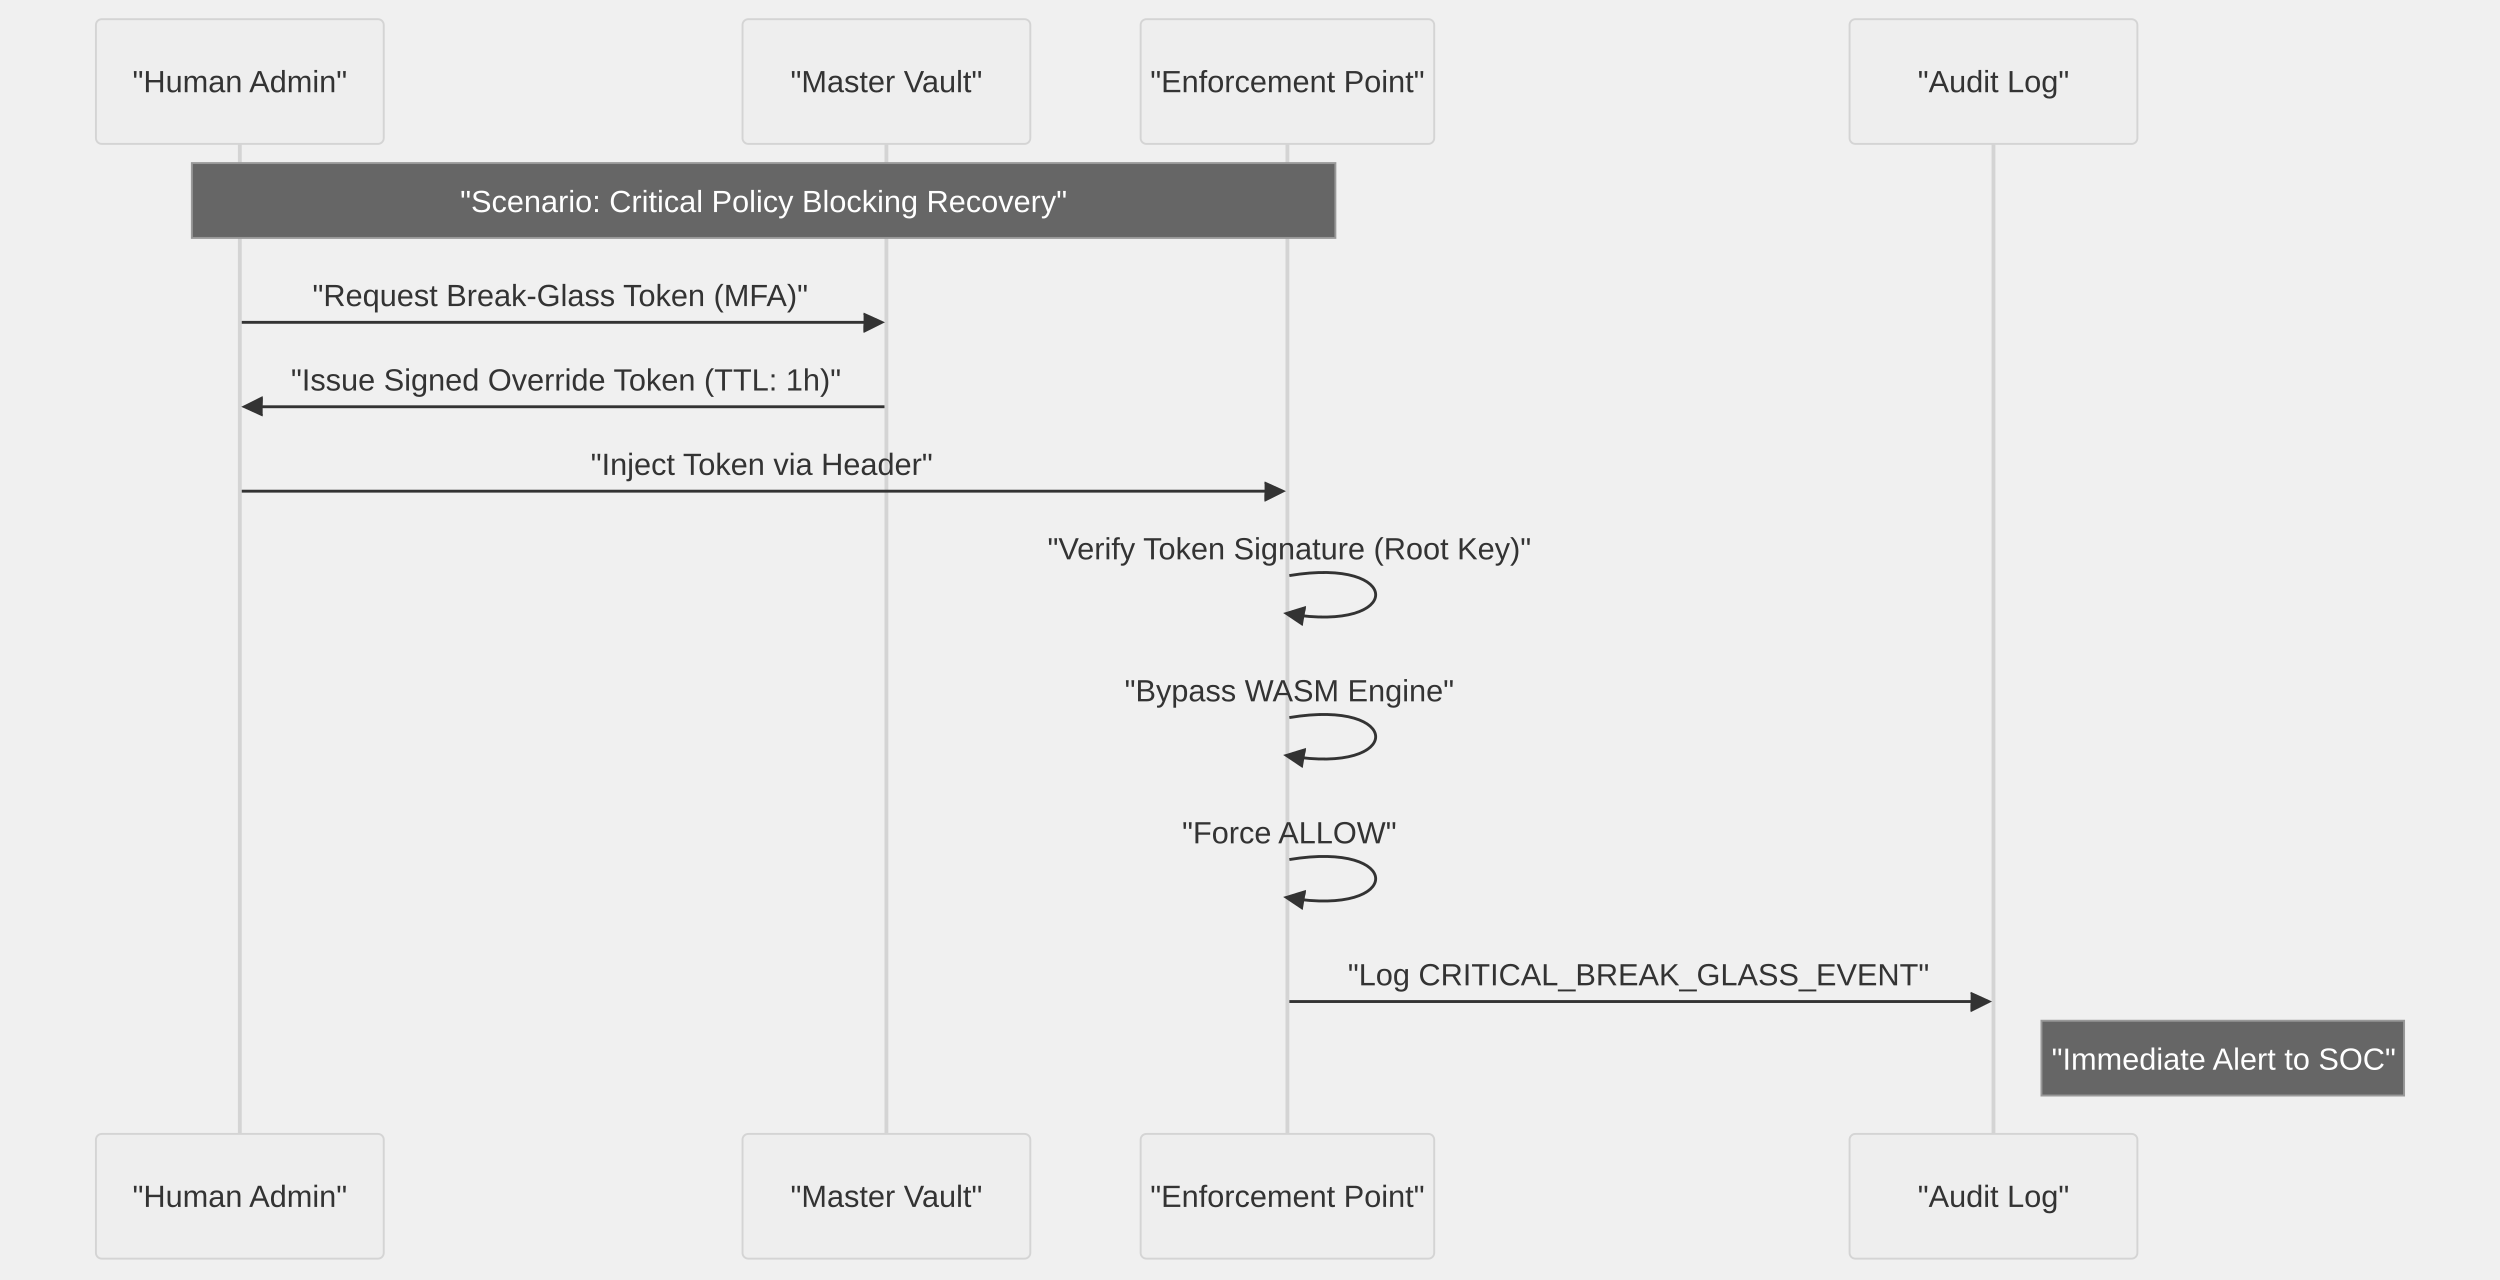
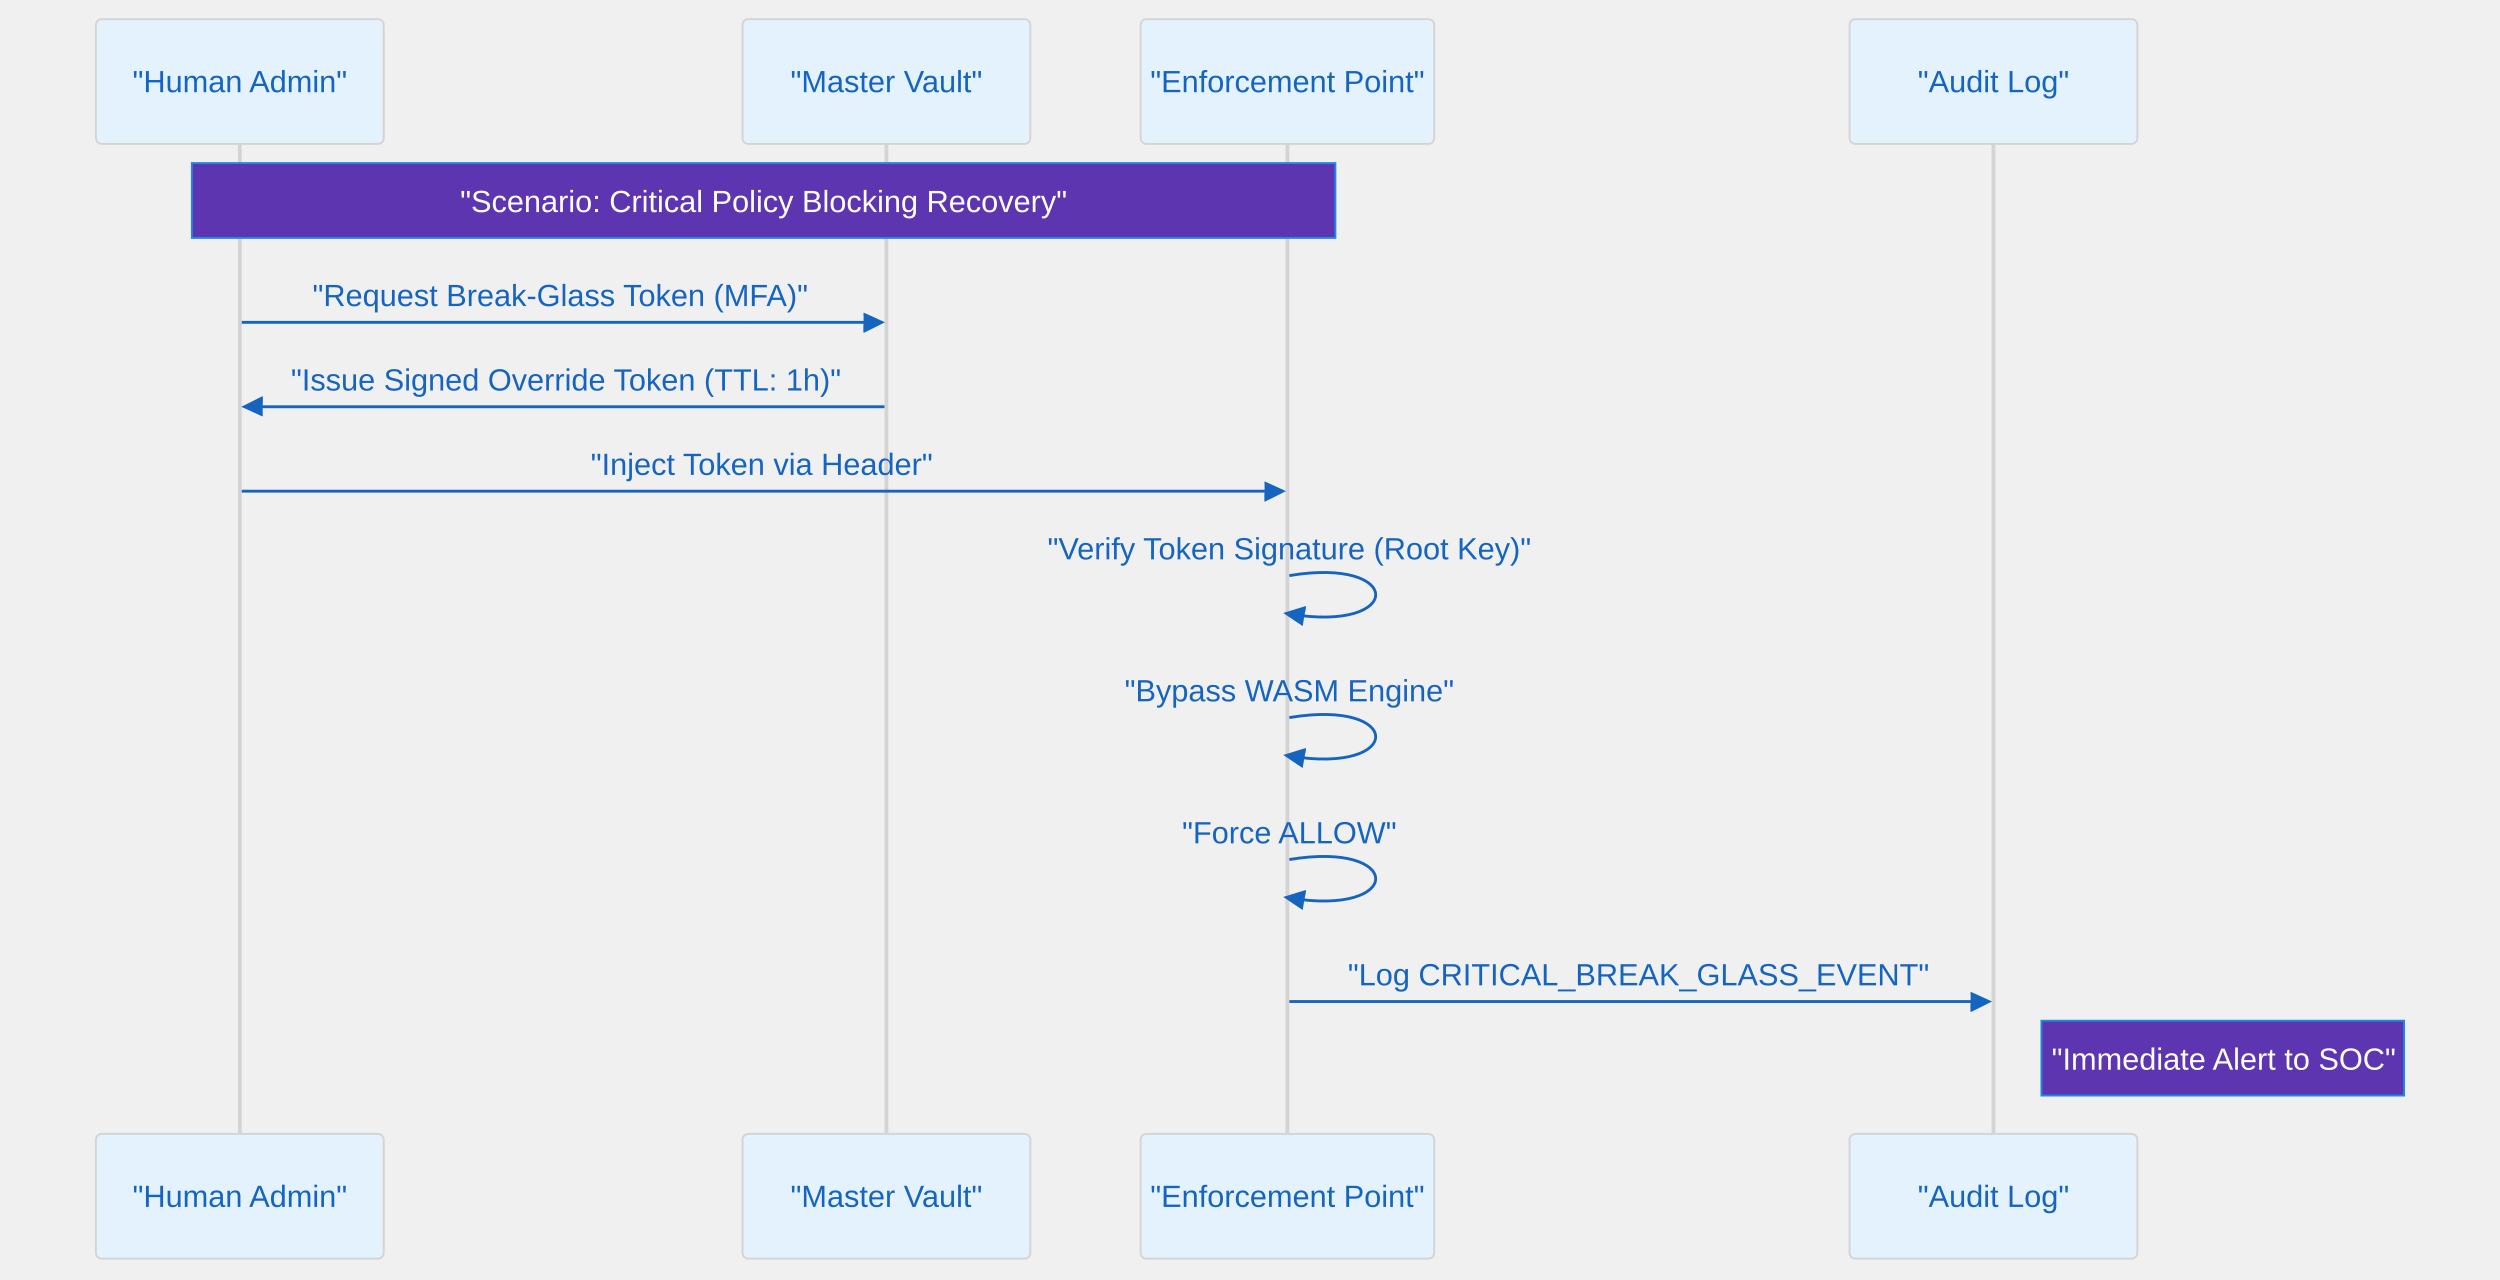
- <svg xmlns="http://www.w3.org/2000/svg" id="my-svg" width="100%" style="max-width: 1303px; background-color: white;" viewBox="-50 -10 1303 667" role="graphics-document document" aria-roledescription="sequence">
+ <svg xmlns="http://www.w3.org/2000/svg" id="my-svg" width="100%" style="max-width: 1303px; background-color: #FFFFFF;" viewBox="-50 -10 1303 667" role="graphics-document document" aria-roledescription="sequence">
  <g>
-     <rect x="914" y="581" fill="#eaeaea" stroke="#666" width="150" height="65" name="Audit" rx="3" ry="3" class="actor actor-bottom" />
+     <rect x="914" y="581" fill="#eaeaea" stroke="#5E35B1" width="150" height="65" name="Audit" rx="3" ry="3" class="actor actor-bottom" />
    <text x="989" y="613.5" dominant-baseline="central" alignment-baseline="central" class="actor actor-box" style="text-anchor: middle; font-size: 16px; font-weight: 400;">
      <tspan x="989" dy="0">"Audit Log"</tspan>
    </text>
  </g>
  <g>
-     <rect x="544.5" y="581" fill="#eaeaea" stroke="#666" width="153" height="65" name="EP" rx="3" ry="3" class="actor actor-bottom" />
+     <rect x="544.5" y="581" fill="#eaeaea" stroke="#5E35B1" width="153" height="65" name="EP" rx="3" ry="3" class="actor actor-bottom" />
    <text x="621" y="613.5" dominant-baseline="central" alignment-baseline="central" class="actor actor-box" style="text-anchor: middle; font-size: 16px; font-weight: 400;">
      <tspan x="621" dy="0">"Enforcement Point"</tspan>
    </text>
  </g>
  <g>
-     <rect x="337" y="581" fill="#eaeaea" stroke="#666" width="150" height="65" name="Vault" rx="3" ry="3" class="actor actor-bottom" />
+     <rect x="337" y="581" fill="#eaeaea" stroke="#5E35B1" width="150" height="65" name="Vault" rx="3" ry="3" class="actor actor-bottom" />
    <text x="412" y="613.5" dominant-baseline="central" alignment-baseline="central" class="actor actor-box" style="text-anchor: middle; font-size: 16px; font-weight: 400;">
      <tspan x="412" dy="0">"Master Vault"</tspan>
    </text>
  </g>
  <g>
-     <rect x="0" y="581" fill="#eaeaea" stroke="#666" width="150" height="65" name="Admin" rx="3" ry="3" class="actor actor-bottom" />
+     <rect x="0" y="581" fill="#eaeaea" stroke="#5E35B1" width="150" height="65" name="Admin" rx="3" ry="3" class="actor actor-bottom" />
    <text x="75" y="613.5" dominant-baseline="central" alignment-baseline="central" class="actor actor-box" style="text-anchor: middle; font-size: 16px; font-weight: 400;">
      <tspan x="75" dy="0">"Human Admin"</tspan>
    </text>
  </g>
  <g>
-     <line id="actor3" x1="989" y1="65" x2="989" y2="581" class="actor-line 200" stroke-width="0.5px" stroke="#999" name="Audit" />
+     <line id="actor3" x1="989" y1="65" x2="989" y2="581" class="actor-line 200" stroke-width="0.5px" stroke="#1E88E5" name="Audit" />
    <g id="root-3">
-       <rect x="914" y="0" fill="#eaeaea" stroke="#666" width="150" height="65" name="Audit" rx="3" ry="3" class="actor actor-top" />
+       <rect x="914" y="0" fill="#eaeaea" stroke="#5E35B1" width="150" height="65" name="Audit" rx="3" ry="3" class="actor actor-top" />
      <text x="989" y="32.5" dominant-baseline="central" alignment-baseline="central" class="actor actor-box" style="text-anchor: middle; font-size: 16px; font-weight: 400;">
        <tspan x="989" dy="0">"Audit Log"</tspan>
      </text>
    </g>
  </g>
  <g>
-     <line id="actor2" x1="621" y1="65" x2="621" y2="581" class="actor-line 200" stroke-width="0.5px" stroke="#999" name="EP" />
+     <line id="actor2" x1="621" y1="65" x2="621" y2="581" class="actor-line 200" stroke-width="0.5px" stroke="#1E88E5" name="EP" />
    <g id="root-2">
-       <rect x="544.5" y="0" fill="#eaeaea" stroke="#666" width="153" height="65" name="EP" rx="3" ry="3" class="actor actor-top" />
+       <rect x="544.5" y="0" fill="#eaeaea" stroke="#5E35B1" width="153" height="65" name="EP" rx="3" ry="3" class="actor actor-top" />
      <text x="621" y="32.5" dominant-baseline="central" alignment-baseline="central" class="actor actor-box" style="text-anchor: middle; font-size: 16px; font-weight: 400;">
        <tspan x="621" dy="0">"Enforcement Point"</tspan>
      </text>
    </g>
  </g>
  <g>
-     <line id="actor1" x1="412" y1="65" x2="412" y2="581" class="actor-line 200" stroke-width="0.5px" stroke="#999" name="Vault" />
+     <line id="actor1" x1="412" y1="65" x2="412" y2="581" class="actor-line 200" stroke-width="0.5px" stroke="#1E88E5" name="Vault" />
    <g id="root-1">
-       <rect x="337" y="0" fill="#eaeaea" stroke="#666" width="150" height="65" name="Vault" rx="3" ry="3" class="actor actor-top" />
+       <rect x="337" y="0" fill="#eaeaea" stroke="#5E35B1" width="150" height="65" name="Vault" rx="3" ry="3" class="actor actor-top" />
      <text x="412" y="32.5" dominant-baseline="central" alignment-baseline="central" class="actor actor-box" style="text-anchor: middle; font-size: 16px; font-weight: 400;">
        <tspan x="412" dy="0">"Master Vault"</tspan>
      </text>
    </g>
  </g>
  <g>
-     <line id="actor0" x1="75" y1="65" x2="75" y2="581" class="actor-line 200" stroke-width="0.5px" stroke="#999" name="Admin" />
+     <line id="actor0" x1="75" y1="65" x2="75" y2="581" class="actor-line 200" stroke-width="0.5px" stroke="#1E88E5" name="Admin" />
    <g id="root-0">
-       <rect x="0" y="0" fill="#eaeaea" stroke="#666" width="150" height="65" name="Admin" rx="3" ry="3" class="actor actor-top" />
+       <rect x="0" y="0" fill="#eaeaea" stroke="#5E35B1" width="150" height="65" name="Admin" rx="3" ry="3" class="actor actor-top" />
      <text x="75" y="32.5" dominant-baseline="central" alignment-baseline="central" class="actor actor-box" style="text-anchor: middle; font-size: 16px; font-weight: 400;">
        <tspan x="75" dy="0">"Human Admin"</tspan>
      </text>
    </g>
  </g>
-   <style>#my-svg{font-family:"trebuchet ms",verdana,arial,sans-serif;font-size:16px;fill:#000000;}@keyframes edge-animation-frame{from{stroke-dashoffset:0;}}@keyframes dash{to{stroke-dashoffset:0;}}#my-svg .edge-animation-slow{stroke-dasharray:9,5!important;stroke-dashoffset:900;animation:dash 50s linear infinite;stroke-linecap:round;}#my-svg .edge-animation-fast{stroke-dasharray:9,5!important;stroke-dashoffset:900;animation:dash 20s linear infinite;stroke-linecap:round;}#my-svg .error-icon{fill:#552222;}#my-svg .error-text{fill:#552222;stroke:#552222;}#my-svg .edge-thickness-normal{stroke-width:1px;}#my-svg .edge-thickness-thick{stroke-width:3.5px;}#my-svg .edge-pattern-solid{stroke-dasharray:0;}#my-svg .edge-thickness-invisible{stroke-width:0;fill:none;}#my-svg .edge-pattern-dashed{stroke-dasharray:3;}#my-svg .edge-pattern-dotted{stroke-dasharray:2;}#my-svg .marker{fill:#666;stroke:#666;}#my-svg .marker.cross{stroke:#666;}#my-svg svg{font-family:"trebuchet ms",verdana,arial,sans-serif;font-size:16px;}#my-svg p{margin:0;}#my-svg .actor{stroke:hsl(0, 0%, 83%);fill:#eee;}#my-svg text.actor&gt;tspan{fill:#333;stroke:none;}#my-svg .actor-line{stroke:hsl(0, 0%, 83%);}#my-svg .innerArc{stroke-width:1.5;stroke-dasharray:none;}#my-svg .messageLine0{stroke-width:1.5;stroke-dasharray:none;stroke:#333;}#my-svg .messageLine1{stroke-width:1.5;stroke-dasharray:2,2;stroke:#333;}#my-svg #arrowhead path{fill:#333;stroke:#333;}#my-svg .sequenceNumber{fill:white;}#my-svg #sequencenumber{fill:#333;}#my-svg #crosshead path{fill:#333;stroke:#333;}#my-svg .messageText{fill:#333;stroke:none;}#my-svg .labelBox{stroke:hsl(0, 0%, 83%);fill:#eee;}#my-svg .labelText,#my-svg .labelText&gt;tspan{fill:#333;stroke:none;}#my-svg .loopText,#my-svg .loopText&gt;tspan{fill:#333;stroke:none;}#my-svg .loopLine{stroke-width:2px;stroke-dasharray:2,2;stroke:hsl(0, 0%, 83%);fill:hsl(0, 0%, 83%);}#my-svg .note{stroke:#999;fill:#666;}#my-svg .noteText,#my-svg .noteText&gt;tspan{fill:#fff;stroke:none;}#my-svg .activation0{fill:#f4f4f4;stroke:#666;}#my-svg .activation1{fill:#f4f4f4;stroke:#666;}#my-svg .activation2{fill:#f4f4f4;stroke:#666;}#my-svg .actorPopupMenu{position:absolute;}#my-svg .actorPopupMenuPanel{position:absolute;fill:#eee;box-shadow:0px 8px 16px 0px rgba(0,0,0,0.2);filter:drop-shadow(3px 5px 2px rgb(0 0 0 / 0.4));}#my-svg .actor-man line{stroke:hsl(0, 0%, 83%);fill:#eee;}#my-svg .actor-man circle,#my-svg line{stroke:hsl(0, 0%, 83%);fill:#eee;stroke-width:2px;}#my-svg :root{--mermaid-font-family:"trebuchet ms",verdana,arial,sans-serif;}</style>
+   <style>#my-svg{font-family:"trebuchet ms",verdana,arial,sans-serif;font-size:16px;fill:#0D47A1000;}@keyframes edge-animation-frame{from{stroke-dashoffset:0;}}@keyframes dash{to{stroke-dashoffset:0;}}#my-svg .edge-animation-slow{stroke-dasharray:9,5!important;stroke-dashoffset:900;animation:dash 50s linear infinite;stroke-linecap:round;}#my-svg .edge-animation-fast{stroke-dasharray:9,5!important;stroke-dashoffset:900;animation:dash 20s linear infinite;stroke-linecap:round;}#my-svg .error-icon{fill:#D32F2F;}#my-svg .error-text{fill:#D32F2F;stroke:#D32F2F;}#my-svg .edge-thickness-normal{stroke-width:1.5px;}#my-svg .edge-thickness-thick{stroke-width:3.5px;}#my-svg .edge-pattern-solid{stroke-dasharray:0;}#my-svg .edge-thickness-invisible{stroke-width:0;fill:none;}#my-svg .edge-pattern-dashed{stroke-dasharray:3;}#my-svg .edge-pattern-dotted{stroke-dasharray:2;}#my-svg .marker{fill:#5E35B1;stroke:#5E35B1;}#my-svg .marker.cross{stroke:#5E35B1;}#my-svg svg{font-family:"trebuchet ms",verdana,arial,sans-serif;font-size:16px;}#my-svg p{margin:0;}#my-svg .actor{stroke:hsl(0, 0%, 83%);fill:#E3F2FD;}#my-svg text.actor&gt;tspan{fill:#1565C0;stroke:none;}#my-svg .actor-line{stroke:hsl(0, 0%, 83%);}#my-svg .innerArc{stroke-width:1.5;stroke-dasharray:none;}#my-svg .messageLine0{stroke-width:1.5;stroke-dasharray:none;stroke:#1565C0;}#my-svg .messageLine1{stroke-width:1.5;stroke-dasharray:2,2;stroke:#1565C0;}#my-svg #arrowhead path{fill:#1565C0;stroke:#1565C0;}#my-svg .sequenceNumber{fill:#FFFFFF;}#my-svg #sequencenumber{fill:#1565C0;}#my-svg #crosshead path{fill:#1565C0;stroke:#1565C0;}#my-svg .messageText{fill:#1565C0;stroke:none;}#my-svg .labelBox{stroke:hsl(0, 0%, 83%);fill:#E3F2FD;}#my-svg .labelText,#my-svg .labelText&gt;tspan{fill:#1565C0;stroke:none;}#my-svg .loopText,#my-svg .loopText&gt;tspan{fill:#1565C0;stroke:none;}#my-svg .loopLine{stroke-width:2px;stroke-dasharray:2,2;stroke:hsl(0, 0%, 83%);fill:hsl(0, 0%, 83%);}#my-svg .note{stroke:#1E88E5;fill:#5E35B1;}#my-svg .noteText,#my-svg .noteText&gt;tspan{fill:#fff;stroke:none;}#my-svg .activation0{fill:#f4f4f4;stroke:#5E35B1;}#my-svg .activation1{fill:#f4f4f4;stroke:#5E35B1;}#my-svg .activation2{fill:#f4f4f4;stroke:#5E35B1;}#my-svg .actorPopupMenu{position:absolute;}#my-svg .actorPopupMenuPanel{position:absolute;fill:#E3F2FD;box-shadow:0px 8px 16px 0px rgba(0,0,0,0.2);filter:drop-shadow(3px 5px 2px rgb(0 0 0 / 0.4));}#my-svg .actor-man line{stroke:hsl(0, 0%, 83%);fill:#E3F2FD;}#my-svg .actor-man circle,#my-svg line{stroke:hsl(0, 0%, 83%);fill:#E3F2FD;stroke-width:2px;}#my-svg :root{--mermaid-font-family:"trebuchet ms",verdana,arial,sans-serif;}</style>
  <g />
  <defs>
    <symbol id="computer" width="24" height="24">
      <path transform="scale(.5)" d="M2 2v13h20v-13h-20zm18 11h-16v-9h16v9zm-10.228 6l.466-1h3.524l.467 1h-4.457zm14.228 3h-24l2-6h2.104l-1.33 4h18.45l-1.297-4h2.073l2 6zm-5-10h-14v-7h14v7z" />
    </symbol>
  </defs>
  <defs>
    <symbol id="database" fill-rule="evenodd" clip-rule="evenodd">
      <path transform="scale(.5)" d="M12.258.001l.256.004.255.005.253.008.251.01.249.012.247.015.246.016.242.019.241.02.239.023.236.024.233.027.231.028.229.031.225.032.223.034.22.036.217.038.214.04.211.041.208.043.205.045.201.046.198.048.194.05.191.051.187.053.183.054.18.056.175.057.172.059.168.06.163.061.16.063.155.064.15.066.074.033.073.033.071.034.07.034.069.035.068.035.067.035.066.035.064.036.064.036.062.036.06.036.06.037.058.037.058.037.055.038.055.038.053.038.052.038.051.039.05.039.048.039.047.039.045.04.044.04.043.04.041.04.04.041.039.041.037.041.036.041.034.041.033.042.032.042.03.042.029.042.027.042.026.043.024.043.023.043.021.043.02.043.018.044.017.043.015.044.013.044.012.044.011.045.009.044.007.045.006.045.004.045.002.045.001.045v17l-.001.045-.002.045-.004.045-.006.045-.007.045-.009.044-.011.045-.012.044-.013.044-.015.044-.017.043-.018.044-.02.043-.021.043-.023.043-.024.043-.026.043-.027.042-.029.042-.03.042-.032.042-.033.042-.034.041-.036.041-.037.041-.039.041-.04.041-.041.04-.043.04-.044.04-.045.04-.047.039-.048.039-.05.039-.051.039-.052.038-.053.038-.055.038-.055.038-.058.037-.058.037-.06.037-.06.036-.062.036-.064.036-.064.036-.066.035-.067.035-.068.035-.069.035-.07.034-.071.034-.073.033-.074.033-.15.066-.155.064-.16.063-.163.061-.168.06-.172.059-.175.057-.18.056-.183.054-.187.053-.191.051-.194.05-.198.048-.201.046-.205.045-.208.043-.211.041-.214.04-.217.038-.22.036-.223.034-.225.032-.229.031-.231.028-.233.027-.236.024-.239.023-.241.02-.242.019-.246.016-.247.015-.249.012-.251.01-.253.008-.255.005-.256.004-.258.001-.258-.001-.256-.004-.255-.005-.253-.008-.251-.01-.249-.012-.247-.015-.245-.016-.243-.019-.241-.02-.238-.023-.236-.024-.234-.027-.231-.028-.228-.031-.226-.032-.223-.034-.22-.036-.217-.038-.214-.04-.211-.041-.208-.043-.204-.045-.201-.046-.198-.048-.195-.05-.19-.051-.187-.053-.184-.054-.179-.056-.176-.057-.172-.059-.167-.06-.164-.061-.159-.063-.155-.064-.151-.066-.074-.033-.072-.033-.072-.034-.07-.034-.069-.035-.068-.035-.067-.035-.066-.035-.064-.036-.063-.036-.062-.036-.061-.036-.06-.037-.058-.037-.057-.037-.056-.038-.055-.038-.053-.038-.052-.038-.051-.039-.049-.039-.049-.039-.046-.039-.046-.04-.044-.04-.043-.04-.041-.04-.04-.041-.039-.041-.037-.041-.036-.041-.034-.041-.033-.042-.032-.042-.03-.042-.029-.042-.027-.042-.026-.043-.024-.043-.023-.043-.021-.043-.02-.043-.018-.044-.017-.043-.015-.044-.013-.044-.012-.044-.011-.045-.009-.044-.007-.045-.006-.045-.004-.045-.002-.045-.001-.045v-17l.001-.045.002-.045.004-.045.006-.045.007-.045.009-.044.011-.045.012-.044.013-.044.015-.044.017-.043.018-.044.02-.043.021-.043.023-.043.024-.043.026-.043.027-.042.029-.042.03-.042.032-.042.033-.042.034-.041.036-.041.037-.041.039-.041.04-.041.041-.04.043-.04.044-.04.046-.04.046-.039.049-.039.049-.039.051-.039.052-.038.053-.038.055-.038.056-.038.057-.037.058-.037.06-.037.061-.036.062-.036.063-.036.064-.036.066-.035.067-.035.068-.035.069-.035.07-.034.072-.034.072-.033.074-.033.151-.066.155-.064.159-.063.164-.061.167-.06.172-.059.176-.057.179-.056.184-.054.187-.053.19-.051.195-.05.198-.048.201-.046.204-.045.208-.043.211-.041.214-.04.217-.038.22-.036.223-.034.226-.032.228-.031.231-.028.234-.027.236-.024.238-.023.241-.02.243-.019.245-.016.247-.015.249-.012.251-.01.253-.008.255-.005.256-.004.258-.001.258.001zm-9.258 20.499v.01l.001.021.003.021.004.022.005.021.006.022.007.022.009.023.01.022.011.023.012.023.013.023.015.023.016.024.017.023.018.024.019.024.021.024.022.025.023.024.024.025.052.049.056.05.061.051.066.051.07.051.075.051.079.052.084.052.088.052.092.052.097.052.102.051.105.052.11.052.114.051.119.051.123.051.127.05.131.05.135.05.139.048.144.049.147.047.152.047.155.047.16.045.163.045.167.043.171.043.176.041.178.041.183.039.187.039.19.037.194.035.197.035.202.033.204.031.209.03.212.029.216.027.219.025.222.024.226.021.23.02.233.018.236.016.24.015.243.012.246.01.249.008.253.005.256.004.259.001.26-.001.257-.004.254-.005.25-.008.247-.011.244-.012.241-.014.237-.016.233-.018.231-.021.226-.021.224-.024.22-.026.216-.027.212-.028.21-.031.205-.031.202-.034.198-.034.194-.036.191-.037.187-.039.183-.04.179-.04.175-.042.172-.043.168-.044.163-.045.16-.046.155-.046.152-.047.148-.048.143-.049.139-.049.136-.05.131-.05.126-.05.123-.051.118-.052.114-.051.11-.052.106-.052.101-.052.096-.052.092-.052.088-.053.083-.051.079-.052.074-.052.07-.051.065-.051.06-.051.056-.05.051-.05.023-.024.023-.025.021-.024.02-.024.019-.024.018-.024.017-.024.015-.023.014-.024.013-.023.012-.023.01-.023.01-.022.008-.022.006-.022.006-.022.004-.022.004-.021.001-.021.001-.021v-4.127l-.077.055-.08.053-.083.054-.085.053-.087.052-.09.052-.093.051-.095.05-.097.05-.1.049-.102.049-.105.048-.106.047-.109.047-.111.046-.114.045-.115.045-.118.044-.12.043-.122.042-.124.042-.126.041-.128.04-.13.04-.132.038-.134.038-.135.037-.138.037-.139.035-.142.035-.143.034-.144.033-.147.032-.148.031-.15.03-.151.03-.153.029-.154.027-.156.027-.158.026-.159.025-.161.024-.162.023-.163.022-.165.021-.166.02-.167.019-.169.018-.169.017-.171.016-.173.015-.173.014-.175.013-.175.012-.177.011-.178.01-.179.008-.179.008-.181.006-.182.005-.182.004-.184.003-.184.002h-.37l-.184-.002-.184-.003-.182-.004-.182-.005-.181-.006-.179-.008-.179-.008-.178-.01-.176-.011-.176-.012-.175-.013-.173-.014-.172-.015-.171-.016-.17-.017-.169-.018-.167-.019-.166-.02-.165-.021-.163-.022-.162-.023-.161-.024-.159-.025-.157-.026-.156-.027-.155-.027-.153-.029-.151-.03-.15-.03-.148-.031-.146-.032-.145-.033-.143-.034-.141-.035-.14-.035-.137-.037-.136-.037-.134-.038-.132-.038-.13-.04-.128-.04-.126-.041-.124-.042-.122-.042-.12-.044-.117-.043-.116-.045-.113-.045-.112-.046-.109-.047-.106-.047-.105-.048-.102-.049-.1-.049-.097-.05-.095-.05-.093-.052-.09-.051-.087-.052-.085-.053-.083-.054-.08-.054-.077-.054v4.127zm0-5.654v.011l.001.021.003.021.004.021.005.022.006.022.007.022.009.022.01.022.011.023.012.023.013.023.015.024.016.023.017.024.018.024.019.024.021.024.022.024.023.025.024.024.052.05.056.05.061.05.066.051.07.051.075.052.079.051.084.052.088.052.092.052.097.052.102.052.105.052.11.051.114.051.119.052.123.05.127.051.131.05.135.049.139.049.144.048.147.048.152.047.155.046.16.045.163.045.167.044.171.042.176.042.178.04.183.04.187.038.19.037.194.036.197.034.202.033.204.032.209.03.212.028.216.027.219.025.222.024.226.022.23.02.233.018.236.016.24.014.243.012.246.01.249.008.253.006.256.003.259.001.26-.001.257-.003.254-.006.25-.008.247-.01.244-.012.241-.015.237-.016.233-.018.231-.02.226-.022.224-.024.22-.025.216-.027.212-.029.21-.03.205-.032.202-.033.198-.035.194-.036.191-.037.187-.039.183-.039.179-.041.175-.042.172-.043.168-.044.163-.045.16-.045.155-.047.152-.047.148-.048.143-.048.139-.05.136-.049.131-.05.126-.051.123-.051.118-.051.114-.052.11-.052.106-.052.101-.052.096-.052.092-.052.088-.052.083-.052.079-.052.074-.051.07-.052.065-.051.06-.05.056-.051.051-.049.023-.025.023-.024.021-.025.02-.024.019-.024.018-.024.017-.024.015-.023.014-.023.013-.024.012-.022.01-.023.01-.023.008-.022.006-.022.006-.022.004-.021.004-.022.001-.021.001-.021v-4.139l-.077.054-.08.054-.083.054-.085.052-.087.053-.09.051-.093.051-.095.051-.097.05-.1.049-.102.049-.105.048-.106.047-.109.047-.111.046-.114.045-.115.044-.118.044-.12.044-.122.042-.124.042-.126.041-.128.04-.13.039-.132.039-.134.038-.135.037-.138.036-.139.036-.142.035-.143.033-.144.033-.147.033-.148.031-.15.03-.151.03-.153.028-.154.028-.156.027-.158.026-.159.025-.161.024-.162.023-.163.022-.165.021-.166.02-.167.019-.169.018-.169.017-.171.016-.173.015-.173.014-.175.013-.175.012-.177.011-.178.009-.179.009-.179.007-.181.007-.182.005-.182.004-.184.003-.184.002h-.37l-.184-.002-.184-.003-.182-.004-.182-.005-.181-.007-.179-.007-.179-.009-.178-.009-.176-.011-.176-.012-.175-.013-.173-.014-.172-.015-.171-.016-.17-.017-.169-.018-.167-.019-.166-.02-.165-.021-.163-.022-.162-.023-.161-.024-.159-.025-.157-.026-.156-.027-.155-.028-.153-.028-.151-.03-.15-.03-.148-.031-.146-.033-.145-.033-.143-.033-.141-.035-.14-.036-.137-.036-.136-.037-.134-.038-.132-.039-.13-.039-.128-.04-.126-.041-.124-.042-.122-.043-.12-.043-.117-.044-.116-.044-.113-.046-.112-.046-.109-.046-.106-.047-.105-.048-.102-.049-.1-.049-.097-.05-.095-.051-.093-.051-.09-.051-.087-.053-.085-.052-.083-.054-.08-.054-.077-.054v4.139zm0-5.666v.011l.001.02.003.022.004.021.005.022.006.021.007.022.009.023.01.022.011.023.012.023.013.023.015.023.016.024.017.024.018.023.019.024.021.025.022.024.023.024.024.025.052.05.056.05.061.05.066.051.07.051.075.052.079.051.084.052.088.052.092.052.097.052.102.052.105.051.11.052.114.051.119.051.123.051.127.05.131.05.135.05.139.049.144.048.147.048.152.047.155.046.16.045.163.045.167.043.171.043.176.042.178.04.183.04.187.038.19.037.194.036.197.034.202.033.204.032.209.03.212.028.216.027.219.025.222.024.226.021.23.02.233.018.236.017.24.014.243.012.246.01.249.008.253.006.256.003.259.001.26-.001.257-.003.254-.006.25-.008.247-.01.244-.013.241-.014.237-.016.233-.018.231-.02.226-.022.224-.024.22-.025.216-.027.212-.029.21-.03.205-.032.202-.033.198-.035.194-.036.191-.037.187-.039.183-.039.179-.041.175-.042.172-.043.168-.044.163-.045.16-.045.155-.047.152-.047.148-.048.143-.049.139-.049.136-.049.131-.051.126-.05.123-.051.118-.052.114-.051.11-.052.106-.052.101-.052.096-.052.092-.052.088-.052.083-.052.079-.052.074-.052.07-.051.065-.051.06-.051.056-.05.051-.049.023-.025.023-.025.021-.024.02-.024.019-.024.018-.024.017-.024.015-.023.014-.024.013-.023.012-.023.01-.022.01-.023.008-.022.006-.022.006-.022.004-.022.004-.021.001-.021.001-.021v-4.153l-.077.054-.08.054-.083.053-.085.053-.087.053-.09.051-.093.051-.095.051-.097.05-.1.049-.102.048-.105.048-.106.048-.109.046-.111.046-.114.046-.115.044-.118.044-.12.043-.122.043-.124.042-.126.041-.128.04-.13.039-.132.039-.134.038-.135.037-.138.036-.139.036-.142.034-.143.034-.144.033-.147.032-.148.032-.15.03-.151.03-.153.028-.154.028-.156.027-.158.026-.159.024-.161.024-.162.023-.163.023-.165.021-.166.02-.167.019-.169.018-.169.017-.171.016-.173.015-.173.014-.175.013-.175.012-.177.01-.178.01-.179.009-.179.007-.181.006-.182.006-.182.004-.184.003-.184.001-.185.001-.185-.001-.184-.001-.184-.003-.182-.004-.182-.006-.181-.006-.179-.007-.179-.009-.178-.01-.176-.01-.176-.012-.175-.013-.173-.014-.172-.015-.171-.016-.17-.017-.169-.018-.167-.019-.166-.02-.165-.021-.163-.023-.162-.023-.161-.024-.159-.024-.157-.026-.156-.027-.155-.028-.153-.028-.151-.03-.15-.03-.148-.032-.146-.032-.145-.033-.143-.034-.141-.034-.14-.036-.137-.036-.136-.037-.134-.038-.132-.039-.13-.039-.128-.041-.126-.041-.124-.041-.122-.043-.12-.043-.117-.044-.116-.044-.113-.046-.112-.046-.109-.046-.106-.048-.105-.048-.102-.048-.1-.05-.097-.049-.095-.051-.093-.051-.09-.052-.087-.052-.085-.053-.083-.053-.08-.054-.077-.054v4.153zm8.74-8.179l-.257.004-.254.005-.25.008-.247.011-.244.012-.241.014-.237.016-.233.018-.231.021-.226.022-.224.023-.22.026-.216.027-.212.028-.21.031-.205.032-.202.033-.198.034-.194.036-.191.038-.187.038-.183.04-.179.041-.175.042-.172.043-.168.043-.163.045-.16.046-.155.046-.152.048-.148.048-.143.048-.139.049-.136.05-.131.05-.126.051-.123.051-.118.051-.114.052-.11.052-.106.052-.101.052-.096.052-.092.052-.088.052-.083.052-.079.052-.074.051-.07.052-.065.051-.06.05-.056.05-.051.05-.023.025-.023.024-.021.024-.02.025-.019.024-.018.024-.017.023-.015.024-.014.023-.013.023-.012.023-.01.023-.01.022-.008.022-.006.023-.006.021-.004.022-.004.021-.001.021-.001.021.001.021.001.021.004.021.004.022.006.021.006.023.008.022.01.022.01.023.012.023.013.023.014.023.015.024.017.023.018.024.019.024.02.025.021.024.023.024.023.025.051.05.056.05.06.05.065.051.07.052.074.051.079.052.083.052.088.052.092.052.096.052.101.052.106.052.11.052.114.052.118.051.123.051.126.051.131.05.136.05.139.049.143.048.148.048.152.048.155.046.16.046.163.045.168.043.172.043.175.042.179.041.183.04.187.038.191.038.194.036.198.034.202.033.205.032.21.031.212.028.216.027.22.026.224.023.226.022.231.021.233.018.237.016.241.014.244.012.247.011.25.008.254.005.257.004.26.001.26-.001.257-.004.254-.005.25-.008.247-.011.244-.012.241-.014.237-.016.233-.018.231-.021.226-.022.224-.023.22-.026.216-.027.212-.028.21-.031.205-.032.202-.033.198-.034.194-.036.191-.038.187-.038.183-.04.179-.041.175-.042.172-.043.168-.043.163-.045.16-.046.155-.046.152-.048.148-.048.143-.048.139-.049.136-.05.131-.05.126-.051.123-.051.118-.051.114-.052.11-.052.106-.052.101-.052.096-.052.092-.052.088-.052.083-.052.079-.052.074-.051.07-.052.065-.051.06-.05.056-.05.051-.05.023-.025.023-.024.021-.024.02-.025.019-.024.018-.024.017-.023.015-.024.014-.023.013-.023.012-.023.01-.023.01-.022.008-.022.006-.023.006-.021.004-.022.004-.021.001-.021.001-.021-.001-.021-.001-.021-.004-.021-.004-.022-.006-.021-.006-.023-.008-.022-.01-.022-.01-.023-.012-.023-.013-.023-.014-.023-.015-.024-.017-.023-.018-.024-.019-.024-.02-.025-.021-.024-.023-.024-.023-.025-.051-.05-.056-.05-.06-.05-.065-.051-.07-.052-.074-.051-.079-.052-.083-.052-.088-.052-.092-.052-.096-.052-.101-.052-.106-.052-.11-.052-.114-.052-.118-.051-.123-.051-.126-.051-.131-.05-.136-.05-.139-.049-.143-.048-.148-.048-.152-.048-.155-.046-.16-.046-.163-.045-.168-.043-.172-.043-.175-.042-.179-.041-.183-.04-.187-.038-.191-.038-.194-.036-.198-.034-.202-.033-.205-.032-.21-.031-.212-.028-.216-.027-.22-.026-.224-.023-.226-.022-.231-.021-.233-.018-.237-.016-.241-.014-.244-.012-.247-.011-.25-.008-.254-.005-.257-.004-.26-.001-.26.001z" />
    </symbol>
  </defs>
  <defs>
    <symbol id="clock" width="24" height="24">
      <path transform="scale(.5)" d="M12 2c5.514 0 10 4.486 10 10s-4.486 10-10 10-10-4.486-10-10 4.486-10 10-10zm0-2c-6.627 0-12 5.373-12 12s5.373 12 12 12 12-5.373 12-12-5.373-12-12-12zm5.848 12.459c.202.038.202.333.001.372-1.907.361-6.045 1.111-6.547 1.111-.719 0-1.301-.582-1.301-1.301 0-.512.77-5.447 1.125-7.445.034-.192.312-.181.343.014l.985 6.238 5.394 1.011z" />
    </symbol>
  </defs>
  <defs>
    <marker id="arrowhead" refX="7.9" refY="5" markerUnits="userSpaceOnUse" markerWidth="12" markerHeight="12" orient="auto-start-reverse">
      <path d="M -1 0 L 10 5 L 0 10 z" />
    </marker>
  </defs>
  <defs>
    <marker id="crosshead" markerWidth="15" markerHeight="8" orient="auto" refX="4" refY="4.5">
-       <path fill="none" stroke="#000000" stroke-width="1pt" d="M 1,2 L 6,7 M 6,2 L 1,7" style="stroke-dasharray: 0, 0;" />
+       <path fill="none" stroke="#0D47A1000" stroke-width="1pt" d="M 1,2 L 6,7 M 6,2 L 1,7" style="stroke-dasharray: 0, 0;" />
    </marker>
  </defs>
  <defs>
    <marker id="filled-head" refX="15.5" refY="7" markerWidth="20" markerHeight="28" orient="auto">
      <path d="M 18,7 L9,13 L14,7 L9,1 Z" />
    </marker>
  </defs>
  <defs>
    <marker id="sequencenumber" refX="15" refY="15" markerWidth="60" markerHeight="40" orient="auto">
      <circle cx="15" cy="15" r="6" />
    </marker>
  </defs>
  <g>
-     <rect x="50" y="75" fill="#EDF2AE" stroke="#666" width="596" height="39" class="note" />
+     <rect x="50" y="75" fill="#EDF2AE" stroke="#5E35B1" width="596" height="39" class="note" />
    <text x="348" y="80" text-anchor="middle" dominant-baseline="middle" alignment-baseline="middle" class="noteText" dy="1em" style="font-size: 16px; font-weight: 400;">
      <tspan x="348">"Scenario: Critical Policy Blocking Recovery"</tspan>
    </text>
  </g>
  <g>
-     <rect x="1014" y="522" fill="#EDF2AE" stroke="#666" width="189" height="39" class="note" />
+     <rect x="1014" y="522" fill="#EDF2AE" stroke="#5E35B1" width="189" height="39" class="note" />
    <text x="1109" y="527" text-anchor="middle" dominant-baseline="middle" alignment-baseline="middle" class="noteText" dy="1em" style="font-size: 16px; font-weight: 400;">
      <tspan x="1109">"Immediate Alert to SOC"</tspan>
    </text>
  </g>
  <text x="242" y="129" text-anchor="middle" dominant-baseline="middle" alignment-baseline="middle" class="messageText" dy="1em" style="font-size: 16px; font-weight: 400;">"Request Break-Glass Token (MFA)"</text>
  <line x1="76" y1="158" x2="408" y2="158" class="messageLine0" stroke-width="2" stroke="none" marker-end="url(#arrowhead)" style="fill: none;" />
  <text x="245" y="173" text-anchor="middle" dominant-baseline="middle" alignment-baseline="middle" class="messageText" dy="1em" style="font-size: 16px; font-weight: 400;">"Issue Signed Override Token (TTL: 1h)"</text>
  <line x1="411" y1="202" x2="79" y2="202" class="messageLine0" stroke-width="2" stroke="none" marker-end="url(#arrowhead)" style="fill: none;" />
  <text x="347" y="217" text-anchor="middle" dominant-baseline="middle" alignment-baseline="middle" class="messageText" dy="1em" style="font-size: 16px; font-weight: 400;">"Inject Token via Header"</text>
  <line x1="76" y1="246" x2="617" y2="246" class="messageLine0" stroke-width="2" stroke="none" marker-end="url(#arrowhead)" style="fill: none;" />
  <text x="622" y="261" text-anchor="middle" dominant-baseline="middle" alignment-baseline="middle" class="messageText" dy="1em" style="font-size: 16px; font-weight: 400;">"Verify Token Signature (Root Key)"</text>
  <path d="M 622,290 C 682,280 682,320 622,310" class="messageLine0" stroke-width="2" stroke="none" marker-end="url(#arrowhead)" style="fill: none;" />
  <text x="622" y="335" text-anchor="middle" dominant-baseline="middle" alignment-baseline="middle" class="messageText" dy="1em" style="font-size: 16px; font-weight: 400;">"Bypass WASM Engine"</text>
  <path d="M 622,364 C 682,354 682,394 622,384" class="messageLine0" stroke-width="2" stroke="none" marker-end="url(#arrowhead)" style="fill: none;" />
  <text x="622" y="409" text-anchor="middle" dominant-baseline="middle" alignment-baseline="middle" class="messageText" dy="1em" style="font-size: 16px; font-weight: 400;">"Force ALLOW"</text>
  <path d="M 622,438 C 682,428 682,468 622,458" class="messageLine0" stroke-width="2" stroke="none" marker-end="url(#arrowhead)" style="fill: none;" />
  <text x="804" y="483" text-anchor="middle" dominant-baseline="middle" alignment-baseline="middle" class="messageText" dy="1em" style="font-size: 16px; font-weight: 400;">"Log CRITICAL_BREAK_GLASS_EVENT"</text>
  <line x1="622" y1="512" x2="985" y2="512" class="messageLine0" stroke-width="2" stroke="none" marker-end="url(#arrowhead)" style="fill: none;" />
</svg>
